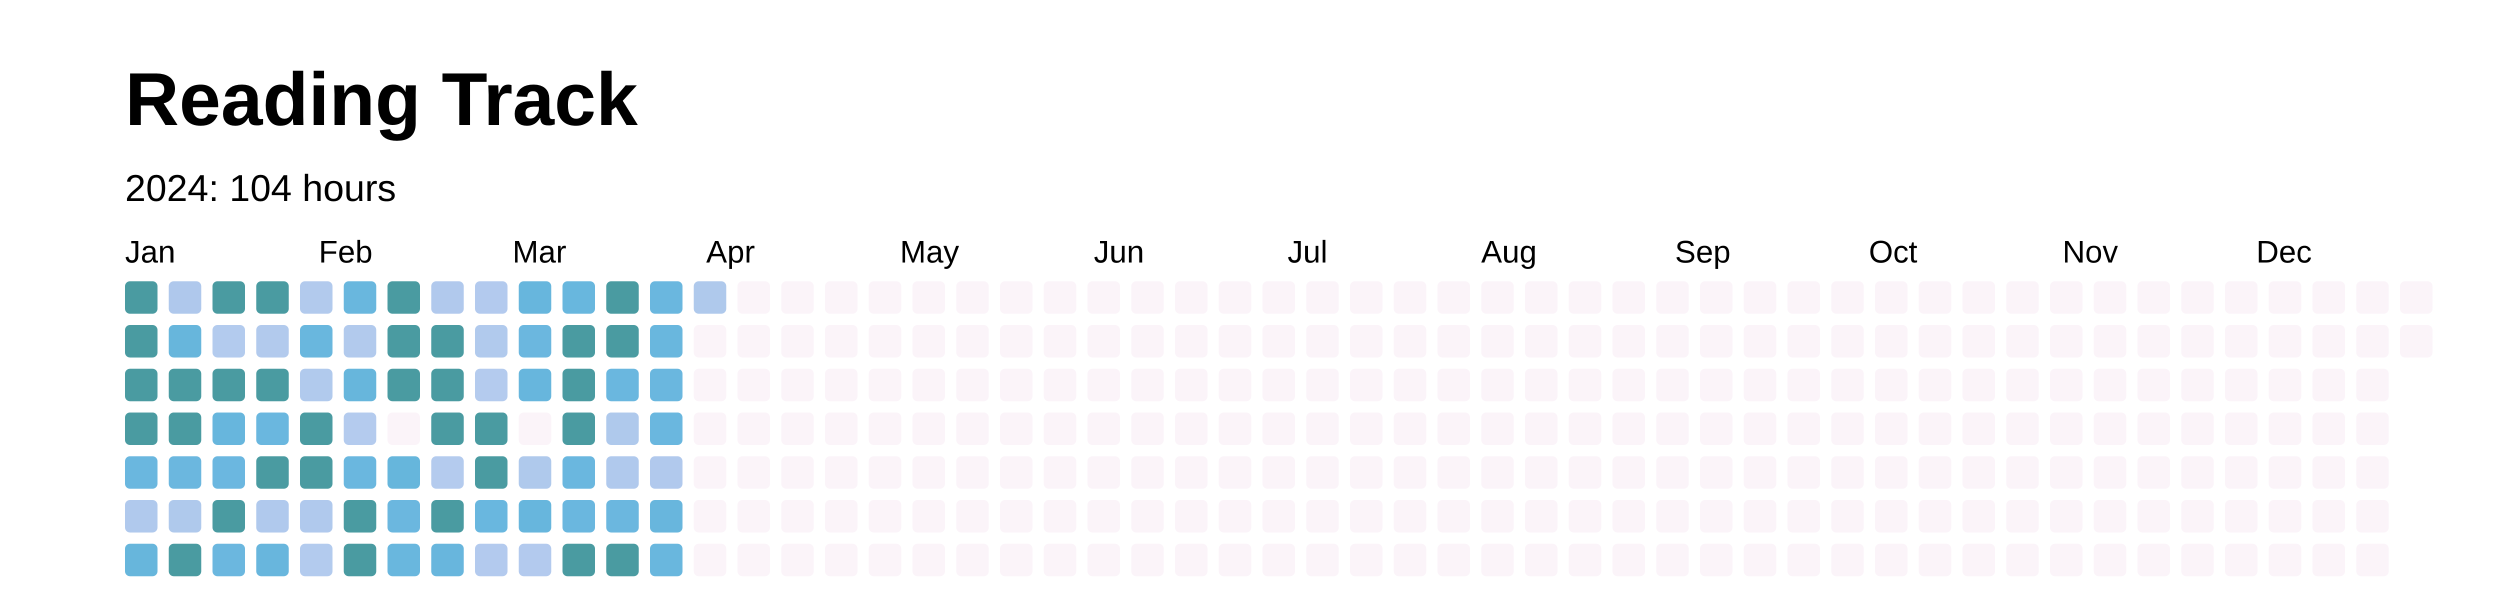
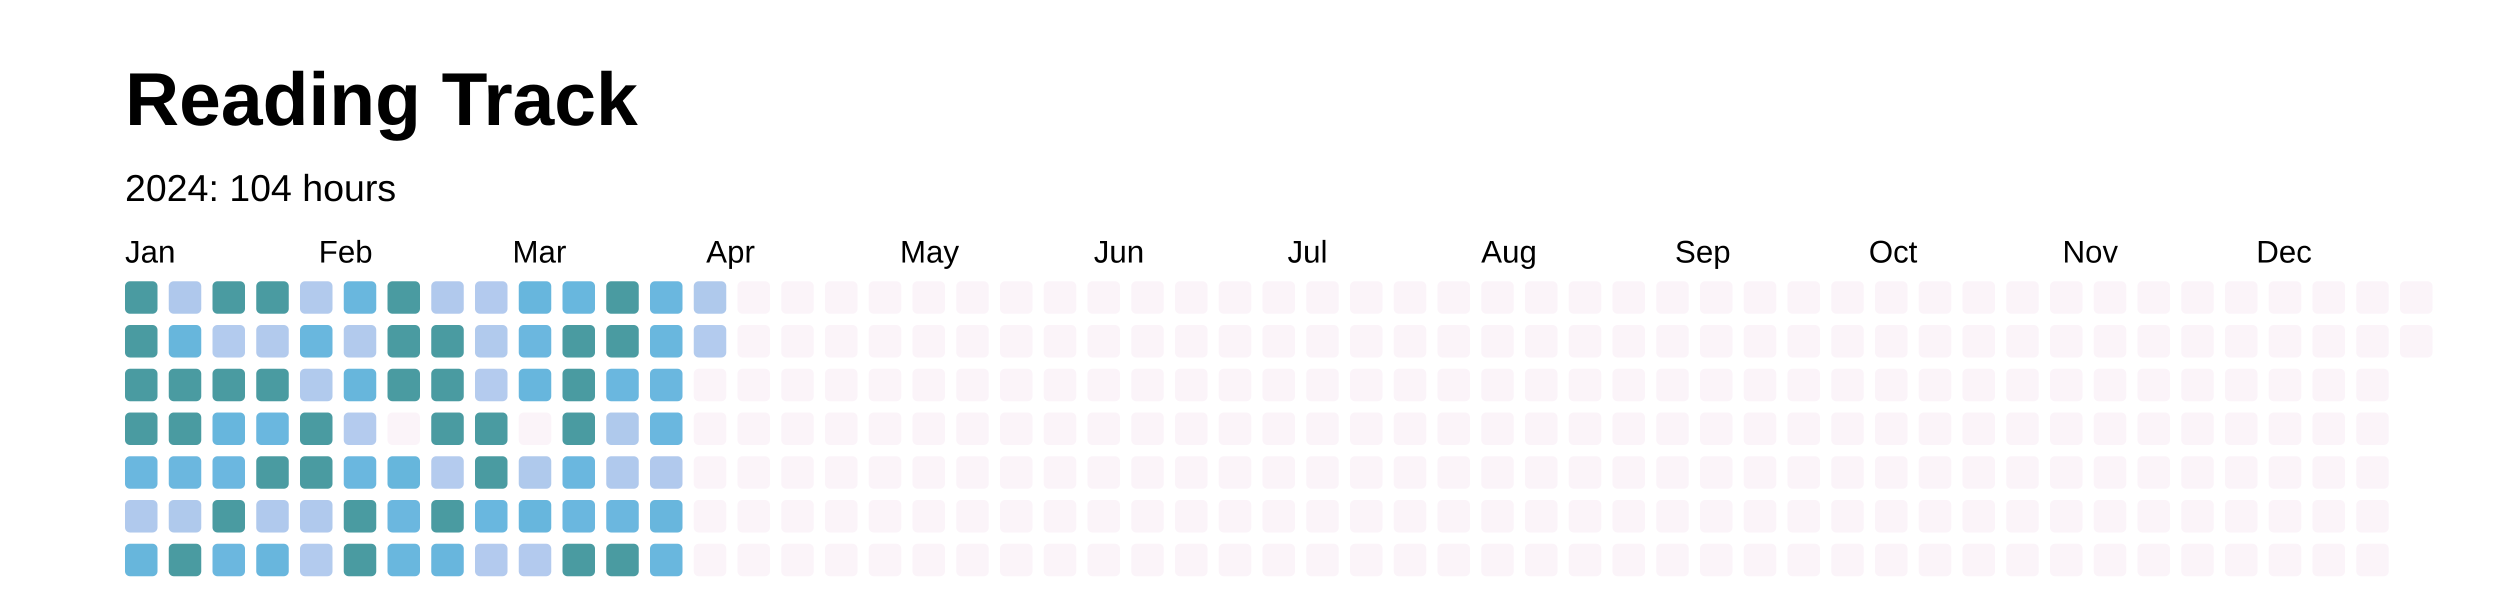
<svg xmlns="http://www.w3.org/2000/svg" baseProfile="full" height="48mm" version="1.1" viewBox="0,0,200,48" width="200mm">
  <defs />
  <rect fill="#FFFFFF" height="48" width="200" x="0" y="0" />
  <text fill="#000000" style="font-size:6px; font-family:Arial; font-weight:bold;" x="10" y="10">Reading Track</text>
  <text dominant-baseline="hanging" fill="#000000" style="font-size:3.0px; font-family:Arial;" x="10" y="14">2024: 104 hours</text>
  <text fill="#000000" style="font-size:2.5px; font-family:Arial" x="10.0" y="21.0">Jan</text>
  <text fill="#000000" style="font-size:2.5px; font-family:Arial" x="25.5" y="21.0">Feb</text>
  <text fill="#000000" style="font-size:2.5px; font-family:Arial" x="41.0" y="21.0">Mar</text>
  <text fill="#000000" style="font-size:2.5px; font-family:Arial" x="56.5" y="21.0">Apr</text>
  <text fill="#000000" style="font-size:2.5px; font-family:Arial" x="72.0" y="21.0">May</text>
  <text fill="#000000" style="font-size:2.5px; font-family:Arial" x="87.5" y="21.0">Jun</text>
  <text fill="#000000" style="font-size:2.5px; font-family:Arial" x="103.0" y="21.0">Jul</text>
  <text fill="#000000" style="font-size:2.5px; font-family:Arial" x="118.5" y="21.0">Aug</text>
  <text fill="#000000" style="font-size:2.5px; font-family:Arial" x="134.0" y="21.0">Sep</text>
  <text fill="#000000" style="font-size:2.5px; font-family:Arial" x="149.5" y="21.0">Oct</text>
  <text fill="#000000" style="font-size:2.5px; font-family:Arial" x="165.0" y="21.0">Nov</text>
  <text fill="#000000" style="font-size:2.5px; font-family:Arial" x="180.5" y="21.0">Dec</text>
  <rect fill="#4a9ba1" height="2.6" rx="0.4" ry="0.4" width="2.6" x="10.0" y="22.5" />
  <rect fill="#4a9ba1" height="2.6" rx="0.4" ry="0.4" width="2.6" x="10.0" y="26.0" />
  <rect fill="#4a9ba1" height="2.6" rx="0.4" ry="0.4" width="2.6" x="10.0" y="29.5" />
  <rect fill="#4a9ba1" height="2.6" rx="0.4" ry="0.4" width="2.6" x="10.0" y="33.0" />
  <rect fill="#6ab7df" height="2.6" rx="0.4" ry="0.4" width="2.6" x="10.0" y="36.5" />
  <rect fill="#b0c9ed" height="2.6" rx="0.4" ry="0.4" width="2.6" x="10.0" y="40.0" />
  <rect fill="#67b6dc" height="2.6" rx="0.4" ry="0.4" width="2.6" x="10.0" y="43.5" />
  <rect fill="#afc8ec" height="2.6" rx="0.4" ry="0.4" width="2.6" x="13.5" y="22.5" />
  <rect fill="#67b6dc" height="2.6" rx="0.4" ry="0.4" width="2.6" x="13.5" y="26.0" />
  <rect fill="#4a9ba1" height="2.6" rx="0.4" ry="0.4" width="2.6" x="13.5" y="29.5" />
  <rect fill="#4a9ba1" height="2.6" rx="0.4" ry="0.4" width="2.6" x="13.5" y="33.0" />
  <rect fill="#6bb7df" height="2.6" rx="0.4" ry="0.4" width="2.6" x="13.5" y="36.5" />
  <rect fill="#afc9ec" height="2.6" rx="0.4" ry="0.4" width="2.6" x="13.5" y="40.0" />
  <rect fill="#4a9ba1" height="2.6" rx="0.4" ry="0.4" width="2.6" x="13.5" y="43.5" />
  <rect fill="#4a9ba1" height="2.6" rx="0.4" ry="0.4" width="2.6" x="17.0" y="22.5" />
  <rect fill="#b3cbee" height="2.6" rx="0.4" ry="0.4" width="2.6" x="17.0" y="26.0" />
  <rect fill="#4a9ba1" height="2.6" rx="0.4" ry="0.4" width="2.6" x="17.0" y="29.5" />
  <rect fill="#67b6dd" height="2.6" rx="0.4" ry="0.4" width="2.6" x="17.0" y="33.0" />
  <rect fill="#6bb7e0" height="2.6" rx="0.4" ry="0.4" width="2.6" x="17.0" y="36.5" />
  <rect fill="#4a9ba1" height="2.6" rx="0.4" ry="0.4" width="2.6" x="17.0" y="40.0" />
  <rect fill="#6bb7df" height="2.6" rx="0.4" ry="0.4" width="2.6" x="17.0" y="43.5" />
  <rect fill="#4a9ba1" height="2.6" rx="0.4" ry="0.4" width="2.6" x="20.5" y="22.5" />
  <rect fill="#b2caed" height="2.6" rx="0.4" ry="0.4" width="2.6" x="20.5" y="26.0" />
  <rect fill="#4a9ba1" height="2.6" rx="0.4" ry="0.4" width="2.6" x="20.5" y="29.5" />
  <rect fill="#6ab7df" height="2.6" rx="0.4" ry="0.4" width="2.6" x="20.5" y="33.0" />
  <rect fill="#4a9ba1" height="2.6" rx="0.4" ry="0.4" width="2.6" x="20.5" y="36.5" />
  <rect fill="#b0c9ed" height="2.6" rx="0.4" ry="0.4" width="2.6" x="20.5" y="40.0" />
  <rect fill="#68b6dd" height="2.6" rx="0.4" ry="0.4" width="2.6" x="20.5" y="43.5" />
  <rect fill="#b2caed" height="2.6" rx="0.4" ry="0.4" width="2.6" x="24.0" y="22.5" />
  <rect fill="#69b7de" height="2.6" rx="0.4" ry="0.4" width="2.6" x="24.0" y="26.0" />
  <rect fill="#b1caed" height="2.6" rx="0.4" ry="0.4" width="2.6" x="24.0" y="29.5" />
  <rect fill="#4a9ba1" height="2.6" rx="0.4" ry="0.4" width="2.6" x="24.0" y="33.0" />
  <rect fill="#4a9ba1" height="2.6" rx="0.4" ry="0.4" width="2.6" x="24.0" y="36.5" />
  <rect fill="#b0c9ed" height="2.6" rx="0.4" ry="0.4" width="2.6" x="24.0" y="40.0" />
  <rect fill="#b3cbee" height="2.6" rx="0.4" ry="0.4" width="2.6" x="24.0" y="43.5" />
  <rect fill="#69b7de" height="2.6" rx="0.4" ry="0.4" width="2.6" x="27.5" y="22.5" />
  <rect fill="#b2caed" height="2.6" rx="0.4" ry="0.4" width="2.6" x="27.5" y="26.0" />
  <rect fill="#67b6dc" height="2.6" rx="0.4" ry="0.4" width="2.6" x="27.5" y="29.5" />
  <rect fill="#b4cbee" height="2.6" rx="0.4" ry="0.4" width="2.6" x="27.5" y="33.0" />
  <rect fill="#6ab7df" height="2.6" rx="0.4" ry="0.4" width="2.6" x="27.5" y="36.5" />
  <rect fill="#4a9ba1" height="2.6" rx="0.4" ry="0.4" width="2.6" x="27.5" y="40.0" />
  <rect fill="#4a9ba1" height="2.6" rx="0.4" ry="0.4" width="2.6" x="27.5" y="43.5" />
  <rect fill="#4a9ba1" height="2.6" rx="0.4" ry="0.4" width="2.6" x="31.0" y="22.5" />
  <rect fill="#4a9ba1" height="2.6" rx="0.4" ry="0.4" width="2.6" x="31.0" y="26.0" />
  <rect fill="#4a9ba1" height="2.6" rx="0.4" ry="0.4" width="2.6" x="31.0" y="29.5" />
  <rect fill="#FBF4F9" height="2.6" rx="0.4" ry="0.4" width="2.6" x="31.0" y="33.0" />
  <rect fill="#66b6dc" height="2.6" rx="0.4" ry="0.4" width="2.6" x="31.0" y="36.5" />
  <rect fill="#6bb7df" height="2.6" rx="0.4" ry="0.4" width="2.6" x="31.0" y="40.0" />
  <rect fill="#69b7de" height="2.6" rx="0.4" ry="0.4" width="2.6" x="31.0" y="43.5" />
  <rect fill="#b1c9ed" height="2.6" rx="0.4" ry="0.4" width="2.6" x="34.5" y="22.5" />
  <rect fill="#4a9ba1" height="2.6" rx="0.4" ry="0.4" width="2.6" x="34.5" y="26.0" />
  <rect fill="#4a9ba1" height="2.6" rx="0.4" ry="0.4" width="2.6" x="34.5" y="29.5" />
  <rect fill="#4a9ba1" height="2.6" rx="0.4" ry="0.4" width="2.6" x="34.5" y="33.0" />
  <rect fill="#b4cbee" height="2.6" rx="0.4" ry="0.4" width="2.6" x="34.5" y="36.5" />
  <rect fill="#4a9ba1" height="2.6" rx="0.4" ry="0.4" width="2.6" x="34.5" y="40.0" />
  <rect fill="#68b6dd" height="2.6" rx="0.4" ry="0.4" width="2.6" x="34.5" y="43.5" />
  <rect fill="#b3caee" height="2.6" rx="0.4" ry="0.4" width="2.6" x="38.0" y="22.5" />
  <rect fill="#b1caed" height="2.6" rx="0.4" ry="0.4" width="2.6" x="38.0" y="26.0" />
  <rect fill="#b4cbee" height="2.6" rx="0.4" ry="0.4" width="2.6" x="38.0" y="29.5" />
  <rect fill="#4a9ba1" height="2.6" rx="0.4" ry="0.4" width="2.6" x="38.0" y="33.0" />
  <rect fill="#4a9ba1" height="2.6" rx="0.4" ry="0.4" width="2.6" x="38.0" y="36.5" />
  <rect fill="#69b7df" height="2.6" rx="0.4" ry="0.4" width="2.6" x="38.0" y="40.0" />
  <rect fill="#b3caee" height="2.6" rx="0.4" ry="0.4" width="2.6" x="38.0" y="43.5" />
  <rect fill="#67b6dd" height="2.6" rx="0.4" ry="0.4" width="2.6" x="41.5" y="22.5" />
  <rect fill="#6bb7df" height="2.6" rx="0.4" ry="0.4" width="2.6" x="41.5" y="26.0" />
  <rect fill="#67b6dd" height="2.6" rx="0.4" ry="0.4" width="2.6" x="41.5" y="29.5" />
  <rect fill="#FBF4F9" height="2.6" rx="0.4" ry="0.4" width="2.6" x="41.5" y="33.0" />
  <rect fill="#afc9ec" height="2.6" rx="0.4" ry="0.4" width="2.6" x="41.5" y="36.5" />
  <rect fill="#67b6dd" height="2.6" rx="0.4" ry="0.4" width="2.6" x="41.5" y="40.0" />
  <rect fill="#b3caee" height="2.6" rx="0.4" ry="0.4" width="2.6" x="41.5" y="43.5" />
  <rect fill="#68b7de" height="2.6" rx="0.4" ry="0.4" width="2.6" x="45.0" y="22.5" />
  <rect fill="#4a9ba1" height="2.6" rx="0.4" ry="0.4" width="2.6" x="45.0" y="26.0" />
  <rect fill="#4a9ba1" height="2.6" rx="0.4" ry="0.4" width="2.6" x="45.0" y="29.5" />
  <rect fill="#4a9ba1" height="2.6" rx="0.4" ry="0.4" width="2.6" x="45.0" y="33.0" />
  <rect fill="#6ab7df" height="2.6" rx="0.4" ry="0.4" width="2.6" x="45.0" y="36.5" />
  <rect fill="#6ab7df" height="2.6" rx="0.4" ry="0.4" width="2.6" x="45.0" y="40.0" />
  <rect fill="#4a9ba1" height="2.6" rx="0.4" ry="0.4" width="2.6" x="45.0" y="43.5" />
  <rect fill="#4a9ba1" height="2.6" rx="0.4" ry="0.4" width="2.6" x="48.5" y="22.5" />
  <rect fill="#4a9ba1" height="2.6" rx="0.4" ry="0.4" width="2.6" x="48.5" y="26.0" />
  <rect fill="#6ab7df" height="2.6" rx="0.4" ry="0.4" width="2.6" x="48.5" y="29.5" />
  <rect fill="#afc9ec" height="2.6" rx="0.4" ry="0.4" width="2.6" x="48.5" y="33.0" />
  <rect fill="#b0c9ed" height="2.6" rx="0.4" ry="0.4" width="2.6" x="48.5" y="36.5" />
  <rect fill="#6bb7df" height="2.6" rx="0.4" ry="0.4" width="2.6" x="48.5" y="40.0" />
  <rect fill="#4a9ba1" height="2.6" rx="0.4" ry="0.4" width="2.6" x="48.5" y="43.5" />
  <rect fill="#6ab7df" height="2.6" rx="0.4" ry="0.4" width="2.6" x="52.0" y="22.5" />
  <rect fill="#69b7de" height="2.6" rx="0.4" ry="0.4" width="2.6" x="52.0" y="26.0" />
  <rect fill="#6ab7df" height="2.6" rx="0.4" ry="0.4" width="2.6" x="52.0" y="29.5" />
  <rect fill="#6ab7df" height="2.6" rx="0.4" ry="0.4" width="2.6" x="52.0" y="33.0" />
  <rect fill="#b1c9ed" height="2.6" rx="0.4" ry="0.4" width="2.6" x="52.0" y="36.5" />
  <rect fill="#68b6dd" height="2.6" rx="0.4" ry="0.4" width="2.6" x="52.0" y="40.0" />
  <rect fill="#69b7de" height="2.6" rx="0.4" ry="0.4" width="2.6" x="52.0" y="43.5" />
  <rect fill="#afc9ec" height="2.6" rx="0.4" ry="0.4" width="2.6" x="55.5" y="22.5" />
-   <rect fill="#FBF4F9" height="2.6" rx="0.4" ry="0.4" width="2.6" x="55.5" y="26.0" />
+   <rect fill="#b3cbee" height="2.6" rx="0.4" ry="0.4" width="2.6" x="55.5" y="26.0" />
  <rect fill="#FBF4F9" height="2.6" rx="0.4" ry="0.4" width="2.6" x="55.5" y="29.5" />
  <rect fill="#FBF4F9" height="2.6" rx="0.4" ry="0.4" width="2.6" x="55.5" y="33.0" />
  <rect fill="#FBF4F9" height="2.6" rx="0.4" ry="0.4" width="2.6" x="55.5" y="36.5" />
  <rect fill="#FBF4F9" height="2.6" rx="0.4" ry="0.4" width="2.6" x="55.5" y="40.0" />
  <rect fill="#FBF4F9" height="2.6" rx="0.4" ry="0.4" width="2.6" x="55.5" y="43.5" />
  <rect fill="#FBF4F9" height="2.6" rx="0.4" ry="0.4" width="2.6" x="59.0" y="22.5" />
  <rect fill="#FBF4F9" height="2.6" rx="0.4" ry="0.4" width="2.6" x="59.0" y="26.0" />
  <rect fill="#FBF4F9" height="2.6" rx="0.4" ry="0.4" width="2.6" x="59.0" y="29.5" />
  <rect fill="#FBF4F9" height="2.6" rx="0.4" ry="0.4" width="2.6" x="59.0" y="33.0" />
  <rect fill="#FBF4F9" height="2.6" rx="0.4" ry="0.4" width="2.6" x="59.0" y="36.5" />
  <rect fill="#FBF4F9" height="2.6" rx="0.4" ry="0.4" width="2.6" x="59.0" y="40.0" />
  <rect fill="#FBF4F9" height="2.6" rx="0.4" ry="0.4" width="2.6" x="59.0" y="43.5" />
  <rect fill="#FBF4F9" height="2.6" rx="0.4" ry="0.4" width="2.6" x="62.5" y="22.5" />
  <rect fill="#FBF4F9" height="2.6" rx="0.4" ry="0.4" width="2.6" x="62.5" y="26.0" />
  <rect fill="#FBF4F9" height="2.6" rx="0.4" ry="0.4" width="2.6" x="62.5" y="29.5" />
  <rect fill="#FBF4F9" height="2.6" rx="0.4" ry="0.4" width="2.6" x="62.5" y="33.0" />
  <rect fill="#FBF4F9" height="2.6" rx="0.4" ry="0.4" width="2.6" x="62.5" y="36.5" />
  <rect fill="#FBF4F9" height="2.6" rx="0.4" ry="0.4" width="2.6" x="62.5" y="40.0" />
  <rect fill="#FBF4F9" height="2.6" rx="0.4" ry="0.4" width="2.6" x="62.5" y="43.5" />
  <rect fill="#FBF4F9" height="2.6" rx="0.4" ry="0.4" width="2.6" x="66.0" y="22.5" />
  <rect fill="#FBF4F9" height="2.6" rx="0.4" ry="0.4" width="2.6" x="66.0" y="26.0" />
  <rect fill="#FBF4F9" height="2.6" rx="0.4" ry="0.4" width="2.6" x="66.0" y="29.5" />
  <rect fill="#FBF4F9" height="2.6" rx="0.4" ry="0.4" width="2.6" x="66.0" y="33.0" />
  <rect fill="#FBF4F9" height="2.6" rx="0.4" ry="0.4" width="2.6" x="66.0" y="36.5" />
  <rect fill="#FBF4F9" height="2.6" rx="0.4" ry="0.4" width="2.6" x="66.0" y="40.0" />
  <rect fill="#FBF4F9" height="2.6" rx="0.4" ry="0.4" width="2.6" x="66.0" y="43.5" />
  <rect fill="#FBF4F9" height="2.6" rx="0.4" ry="0.4" width="2.6" x="69.5" y="22.5" />
  <rect fill="#FBF4F9" height="2.6" rx="0.4" ry="0.4" width="2.6" x="69.5" y="26.0" />
  <rect fill="#FBF4F9" height="2.6" rx="0.4" ry="0.4" width="2.6" x="69.5" y="29.5" />
  <rect fill="#FBF4F9" height="2.6" rx="0.4" ry="0.4" width="2.6" x="69.5" y="33.0" />
  <rect fill="#FBF4F9" height="2.6" rx="0.4" ry="0.4" width="2.6" x="69.5" y="36.5" />
  <rect fill="#FBF4F9" height="2.6" rx="0.4" ry="0.4" width="2.6" x="69.5" y="40.0" />
  <rect fill="#FBF4F9" height="2.6" rx="0.4" ry="0.4" width="2.6" x="69.5" y="43.5" />
  <rect fill="#FBF4F9" height="2.6" rx="0.4" ry="0.4" width="2.6" x="73.0" y="22.5" />
  <rect fill="#FBF4F9" height="2.6" rx="0.4" ry="0.4" width="2.6" x="73.0" y="26.0" />
  <rect fill="#FBF4F9" height="2.6" rx="0.4" ry="0.4" width="2.6" x="73.0" y="29.5" />
  <rect fill="#FBF4F9" height="2.6" rx="0.4" ry="0.4" width="2.6" x="73.0" y="33.0" />
  <rect fill="#FBF4F9" height="2.6" rx="0.4" ry="0.4" width="2.6" x="73.0" y="36.5" />
  <rect fill="#FBF4F9" height="2.6" rx="0.4" ry="0.4" width="2.6" x="73.0" y="40.0" />
  <rect fill="#FBF4F9" height="2.6" rx="0.4" ry="0.4" width="2.6" x="73.0" y="43.5" />
  <rect fill="#FBF4F9" height="2.6" rx="0.4" ry="0.4" width="2.6" x="76.5" y="22.5" />
  <rect fill="#FBF4F9" height="2.6" rx="0.4" ry="0.4" width="2.6" x="76.5" y="26.0" />
  <rect fill="#FBF4F9" height="2.6" rx="0.4" ry="0.4" width="2.6" x="76.5" y="29.5" />
  <rect fill="#FBF4F9" height="2.6" rx="0.4" ry="0.4" width="2.6" x="76.5" y="33.0" />
  <rect fill="#FBF4F9" height="2.6" rx="0.4" ry="0.4" width="2.6" x="76.5" y="36.5" />
  <rect fill="#FBF4F9" height="2.6" rx="0.4" ry="0.4" width="2.6" x="76.5" y="40.0" />
  <rect fill="#FBF4F9" height="2.6" rx="0.4" ry="0.4" width="2.6" x="76.5" y="43.5" />
  <rect fill="#FBF4F9" height="2.6" rx="0.4" ry="0.4" width="2.6" x="80.0" y="22.5" />
  <rect fill="#FBF4F9" height="2.6" rx="0.4" ry="0.4" width="2.6" x="80.0" y="26.0" />
  <rect fill="#FBF4F9" height="2.6" rx="0.4" ry="0.4" width="2.6" x="80.0" y="29.5" />
  <rect fill="#FBF4F9" height="2.6" rx="0.4" ry="0.4" width="2.6" x="80.0" y="33.0" />
  <rect fill="#FBF4F9" height="2.6" rx="0.4" ry="0.4" width="2.6" x="80.0" y="36.5" />
  <rect fill="#FBF4F9" height="2.6" rx="0.4" ry="0.4" width="2.6" x="80.0" y="40.0" />
  <rect fill="#FBF4F9" height="2.6" rx="0.4" ry="0.4" width="2.6" x="80.0" y="43.5" />
  <rect fill="#FBF4F9" height="2.6" rx="0.4" ry="0.4" width="2.6" x="83.5" y="22.5" />
  <rect fill="#FBF4F9" height="2.6" rx="0.4" ry="0.4" width="2.6" x="83.5" y="26.0" />
  <rect fill="#FBF4F9" height="2.6" rx="0.4" ry="0.4" width="2.6" x="83.5" y="29.5" />
  <rect fill="#FBF4F9" height="2.6" rx="0.4" ry="0.4" width="2.6" x="83.5" y="33.0" />
  <rect fill="#FBF4F9" height="2.6" rx="0.4" ry="0.4" width="2.6" x="83.5" y="36.5" />
  <rect fill="#FBF4F9" height="2.6" rx="0.4" ry="0.4" width="2.6" x="83.5" y="40.0" />
  <rect fill="#FBF4F9" height="2.6" rx="0.4" ry="0.4" width="2.6" x="83.5" y="43.5" />
  <rect fill="#FBF4F9" height="2.6" rx="0.4" ry="0.4" width="2.6" x="87.0" y="22.5" />
  <rect fill="#FBF4F9" height="2.6" rx="0.4" ry="0.4" width="2.6" x="87.0" y="26.0" />
  <rect fill="#FBF4F9" height="2.6" rx="0.4" ry="0.4" width="2.6" x="87.0" y="29.5" />
  <rect fill="#FBF4F9" height="2.6" rx="0.4" ry="0.4" width="2.6" x="87.0" y="33.0" />
  <rect fill="#FBF4F9" height="2.6" rx="0.4" ry="0.4" width="2.6" x="87.0" y="36.5" />
  <rect fill="#FBF4F9" height="2.6" rx="0.4" ry="0.4" width="2.6" x="87.0" y="40.0" />
  <rect fill="#FBF4F9" height="2.6" rx="0.4" ry="0.4" width="2.6" x="87.0" y="43.5" />
  <rect fill="#FBF4F9" height="2.6" rx="0.4" ry="0.4" width="2.6" x="90.5" y="22.5" />
  <rect fill="#FBF4F9" height="2.6" rx="0.4" ry="0.4" width="2.6" x="90.5" y="26.0" />
  <rect fill="#FBF4F9" height="2.6" rx="0.4" ry="0.4" width="2.6" x="90.5" y="29.5" />
  <rect fill="#FBF4F9" height="2.6" rx="0.4" ry="0.4" width="2.6" x="90.5" y="33.0" />
  <rect fill="#FBF4F9" height="2.6" rx="0.4" ry="0.4" width="2.6" x="90.5" y="36.5" />
  <rect fill="#FBF4F9" height="2.6" rx="0.4" ry="0.4" width="2.6" x="90.5" y="40.0" />
  <rect fill="#FBF4F9" height="2.6" rx="0.4" ry="0.4" width="2.6" x="90.5" y="43.5" />
  <rect fill="#FBF4F9" height="2.6" rx="0.4" ry="0.4" width="2.6" x="94.0" y="22.5" />
  <rect fill="#FBF4F9" height="2.6" rx="0.4" ry="0.4" width="2.6" x="94.0" y="26.0" />
  <rect fill="#FBF4F9" height="2.6" rx="0.4" ry="0.4" width="2.6" x="94.0" y="29.5" />
  <rect fill="#FBF4F9" height="2.6" rx="0.4" ry="0.4" width="2.6" x="94.0" y="33.0" />
  <rect fill="#FBF4F9" height="2.6" rx="0.4" ry="0.4" width="2.6" x="94.0" y="36.5" />
  <rect fill="#FBF4F9" height="2.6" rx="0.4" ry="0.4" width="2.6" x="94.0" y="40.0" />
  <rect fill="#FBF4F9" height="2.6" rx="0.4" ry="0.4" width="2.6" x="94.0" y="43.5" />
  <rect fill="#FBF4F9" height="2.6" rx="0.4" ry="0.4" width="2.6" x="97.5" y="22.5" />
  <rect fill="#FBF4F9" height="2.6" rx="0.4" ry="0.4" width="2.6" x="97.5" y="26.0" />
  <rect fill="#FBF4F9" height="2.6" rx="0.4" ry="0.4" width="2.6" x="97.5" y="29.5" />
  <rect fill="#FBF4F9" height="2.6" rx="0.4" ry="0.4" width="2.6" x="97.5" y="33.0" />
  <rect fill="#FBF4F9" height="2.6" rx="0.4" ry="0.4" width="2.6" x="97.5" y="36.5" />
  <rect fill="#FBF4F9" height="2.6" rx="0.4" ry="0.4" width="2.6" x="97.5" y="40.0" />
  <rect fill="#FBF4F9" height="2.6" rx="0.4" ry="0.4" width="2.6" x="97.5" y="43.5" />
  <rect fill="#FBF4F9" height="2.6" rx="0.4" ry="0.4" width="2.6" x="101.0" y="22.5" />
  <rect fill="#FBF4F9" height="2.6" rx="0.4" ry="0.4" width="2.6" x="101.0" y="26.0" />
  <rect fill="#FBF4F9" height="2.6" rx="0.4" ry="0.4" width="2.6" x="101.0" y="29.5" />
  <rect fill="#FBF4F9" height="2.6" rx="0.4" ry="0.4" width="2.6" x="101.0" y="33.0" />
  <rect fill="#FBF4F9" height="2.6" rx="0.4" ry="0.4" width="2.6" x="101.0" y="36.5" />
  <rect fill="#FBF4F9" height="2.6" rx="0.4" ry="0.4" width="2.6" x="101.0" y="40.0" />
  <rect fill="#FBF4F9" height="2.6" rx="0.4" ry="0.4" width="2.6" x="101.0" y="43.5" />
  <rect fill="#FBF4F9" height="2.6" rx="0.4" ry="0.4" width="2.6" x="104.5" y="22.5" />
  <rect fill="#FBF4F9" height="2.6" rx="0.4" ry="0.4" width="2.6" x="104.5" y="26.0" />
  <rect fill="#FBF4F9" height="2.6" rx="0.4" ry="0.4" width="2.6" x="104.5" y="29.5" />
  <rect fill="#FBF4F9" height="2.6" rx="0.4" ry="0.4" width="2.6" x="104.5" y="33.0" />
  <rect fill="#FBF4F9" height="2.6" rx="0.4" ry="0.4" width="2.6" x="104.5" y="36.5" />
  <rect fill="#FBF4F9" height="2.6" rx="0.4" ry="0.4" width="2.6" x="104.5" y="40.0" />
  <rect fill="#FBF4F9" height="2.6" rx="0.4" ry="0.4" width="2.6" x="104.5" y="43.5" />
  <rect fill="#FBF4F9" height="2.6" rx="0.4" ry="0.4" width="2.6" x="108.0" y="22.5" />
  <rect fill="#FBF4F9" height="2.6" rx="0.4" ry="0.4" width="2.6" x="108.0" y="26.0" />
  <rect fill="#FBF4F9" height="2.6" rx="0.4" ry="0.4" width="2.6" x="108.0" y="29.5" />
  <rect fill="#FBF4F9" height="2.6" rx="0.4" ry="0.4" width="2.6" x="108.0" y="33.0" />
  <rect fill="#FBF4F9" height="2.6" rx="0.4" ry="0.4" width="2.6" x="108.0" y="36.5" />
  <rect fill="#FBF4F9" height="2.6" rx="0.4" ry="0.4" width="2.6" x="108.0" y="40.0" />
  <rect fill="#FBF4F9" height="2.6" rx="0.4" ry="0.4" width="2.6" x="108.0" y="43.5" />
  <rect fill="#FBF4F9" height="2.6" rx="0.4" ry="0.4" width="2.6" x="111.5" y="22.5" />
  <rect fill="#FBF4F9" height="2.6" rx="0.4" ry="0.4" width="2.6" x="111.5" y="26.0" />
  <rect fill="#FBF4F9" height="2.6" rx="0.4" ry="0.4" width="2.6" x="111.5" y="29.5" />
  <rect fill="#FBF4F9" height="2.6" rx="0.4" ry="0.4" width="2.6" x="111.5" y="33.0" />
  <rect fill="#FBF4F9" height="2.6" rx="0.4" ry="0.4" width="2.6" x="111.5" y="36.5" />
  <rect fill="#FBF4F9" height="2.6" rx="0.4" ry="0.4" width="2.6" x="111.5" y="40.0" />
  <rect fill="#FBF4F9" height="2.6" rx="0.4" ry="0.4" width="2.6" x="111.5" y="43.5" />
  <rect fill="#FBF4F9" height="2.6" rx="0.4" ry="0.4" width="2.6" x="115.0" y="22.5" />
  <rect fill="#FBF4F9" height="2.6" rx="0.4" ry="0.4" width="2.6" x="115.0" y="26.0" />
  <rect fill="#FBF4F9" height="2.6" rx="0.4" ry="0.4" width="2.6" x="115.0" y="29.5" />
  <rect fill="#FBF4F9" height="2.6" rx="0.4" ry="0.4" width="2.6" x="115.0" y="33.0" />
  <rect fill="#FBF4F9" height="2.6" rx="0.4" ry="0.4" width="2.6" x="115.0" y="36.5" />
  <rect fill="#FBF4F9" height="2.6" rx="0.4" ry="0.4" width="2.6" x="115.0" y="40.0" />
  <rect fill="#FBF4F9" height="2.6" rx="0.4" ry="0.4" width="2.6" x="115.0" y="43.5" />
  <rect fill="#FBF4F9" height="2.6" rx="0.4" ry="0.4" width="2.6" x="118.5" y="22.5" />
  <rect fill="#FBF4F9" height="2.6" rx="0.4" ry="0.4" width="2.6" x="118.5" y="26.0" />
  <rect fill="#FBF4F9" height="2.6" rx="0.4" ry="0.4" width="2.6" x="118.5" y="29.5" />
  <rect fill="#FBF4F9" height="2.6" rx="0.4" ry="0.4" width="2.6" x="118.5" y="33.0" />
  <rect fill="#FBF4F9" height="2.6" rx="0.4" ry="0.4" width="2.6" x="118.5" y="36.5" />
  <rect fill="#FBF4F9" height="2.6" rx="0.4" ry="0.4" width="2.6" x="118.5" y="40.0" />
  <rect fill="#FBF4F9" height="2.6" rx="0.4" ry="0.4" width="2.6" x="118.5" y="43.5" />
  <rect fill="#FBF4F9" height="2.6" rx="0.4" ry="0.4" width="2.6" x="122.0" y="22.5" />
  <rect fill="#FBF4F9" height="2.6" rx="0.4" ry="0.4" width="2.6" x="122.0" y="26.0" />
  <rect fill="#FBF4F9" height="2.6" rx="0.4" ry="0.4" width="2.6" x="122.0" y="29.5" />
  <rect fill="#FBF4F9" height="2.6" rx="0.4" ry="0.4" width="2.6" x="122.0" y="33.0" />
  <rect fill="#FBF4F9" height="2.6" rx="0.4" ry="0.4" width="2.6" x="122.0" y="36.5" />
  <rect fill="#FBF4F9" height="2.6" rx="0.4" ry="0.4" width="2.6" x="122.0" y="40.0" />
  <rect fill="#FBF4F9" height="2.6" rx="0.4" ry="0.4" width="2.6" x="122.0" y="43.5" />
  <rect fill="#FBF4F9" height="2.6" rx="0.4" ry="0.4" width="2.6" x="125.5" y="22.5" />
  <rect fill="#FBF4F9" height="2.6" rx="0.4" ry="0.4" width="2.6" x="125.5" y="26.0" />
  <rect fill="#FBF4F9" height="2.6" rx="0.4" ry="0.4" width="2.6" x="125.5" y="29.5" />
  <rect fill="#FBF4F9" height="2.6" rx="0.4" ry="0.4" width="2.6" x="125.5" y="33.0" />
  <rect fill="#FBF4F9" height="2.6" rx="0.4" ry="0.4" width="2.6" x="125.5" y="36.5" />
  <rect fill="#FBF4F9" height="2.6" rx="0.4" ry="0.4" width="2.6" x="125.5" y="40.0" />
  <rect fill="#FBF4F9" height="2.6" rx="0.4" ry="0.4" width="2.6" x="125.5" y="43.5" />
  <rect fill="#FBF4F9" height="2.6" rx="0.4" ry="0.4" width="2.6" x="129.0" y="22.5" />
  <rect fill="#FBF4F9" height="2.6" rx="0.4" ry="0.4" width="2.6" x="129.0" y="26.0" />
  <rect fill="#FBF4F9" height="2.6" rx="0.4" ry="0.4" width="2.6" x="129.0" y="29.5" />
  <rect fill="#FBF4F9" height="2.6" rx="0.4" ry="0.4" width="2.6" x="129.0" y="33.0" />
  <rect fill="#FBF4F9" height="2.6" rx="0.4" ry="0.4" width="2.6" x="129.0" y="36.5" />
  <rect fill="#FBF4F9" height="2.6" rx="0.4" ry="0.4" width="2.6" x="129.0" y="40.0" />
  <rect fill="#FBF4F9" height="2.6" rx="0.4" ry="0.4" width="2.6" x="129.0" y="43.5" />
  <rect fill="#FBF4F9" height="2.6" rx="0.4" ry="0.4" width="2.6" x="132.5" y="22.5" />
  <rect fill="#FBF4F9" height="2.6" rx="0.4" ry="0.4" width="2.6" x="132.5" y="26.0" />
  <rect fill="#FBF4F9" height="2.6" rx="0.4" ry="0.4" width="2.6" x="132.5" y="29.5" />
  <rect fill="#FBF4F9" height="2.6" rx="0.4" ry="0.4" width="2.6" x="132.5" y="33.0" />
  <rect fill="#FBF4F9" height="2.6" rx="0.4" ry="0.4" width="2.6" x="132.5" y="36.5" />
  <rect fill="#FBF4F9" height="2.6" rx="0.4" ry="0.4" width="2.6" x="132.5" y="40.0" />
  <rect fill="#FBF4F9" height="2.6" rx="0.4" ry="0.4" width="2.6" x="132.5" y="43.5" />
  <rect fill="#FBF4F9" height="2.6" rx="0.4" ry="0.4" width="2.6" x="136.0" y="22.5" />
  <rect fill="#FBF4F9" height="2.6" rx="0.4" ry="0.4" width="2.6" x="136.0" y="26.0" />
  <rect fill="#FBF4F9" height="2.6" rx="0.4" ry="0.4" width="2.6" x="136.0" y="29.5" />
  <rect fill="#FBF4F9" height="2.6" rx="0.4" ry="0.4" width="2.6" x="136.0" y="33.0" />
  <rect fill="#FBF4F9" height="2.6" rx="0.4" ry="0.4" width="2.6" x="136.0" y="36.5" />
  <rect fill="#FBF4F9" height="2.6" rx="0.4" ry="0.4" width="2.6" x="136.0" y="40.0" />
  <rect fill="#FBF4F9" height="2.6" rx="0.4" ry="0.4" width="2.6" x="136.0" y="43.5" />
  <rect fill="#FBF4F9" height="2.6" rx="0.4" ry="0.4" width="2.6" x="139.5" y="22.5" />
  <rect fill="#FBF4F9" height="2.6" rx="0.4" ry="0.4" width="2.6" x="139.5" y="26.0" />
  <rect fill="#FBF4F9" height="2.6" rx="0.4" ry="0.4" width="2.6" x="139.5" y="29.5" />
  <rect fill="#FBF4F9" height="2.6" rx="0.4" ry="0.4" width="2.6" x="139.5" y="33.0" />
  <rect fill="#FBF4F9" height="2.6" rx="0.4" ry="0.4" width="2.6" x="139.5" y="36.5" />
  <rect fill="#FBF4F9" height="2.6" rx="0.4" ry="0.4" width="2.6" x="139.5" y="40.0" />
  <rect fill="#FBF4F9" height="2.6" rx="0.4" ry="0.4" width="2.6" x="139.5" y="43.5" />
  <rect fill="#FBF4F9" height="2.6" rx="0.4" ry="0.4" width="2.6" x="143.0" y="22.5" />
  <rect fill="#FBF4F9" height="2.6" rx="0.4" ry="0.4" width="2.6" x="143.0" y="26.0" />
  <rect fill="#FBF4F9" height="2.6" rx="0.4" ry="0.4" width="2.6" x="143.0" y="29.5" />
  <rect fill="#FBF4F9" height="2.6" rx="0.4" ry="0.4" width="2.6" x="143.0" y="33.0" />
  <rect fill="#FBF4F9" height="2.6" rx="0.4" ry="0.4" width="2.6" x="143.0" y="36.5" />
  <rect fill="#FBF4F9" height="2.6" rx="0.4" ry="0.4" width="2.6" x="143.0" y="40.0" />
  <rect fill="#FBF4F9" height="2.6" rx="0.4" ry="0.4" width="2.6" x="143.0" y="43.5" />
  <rect fill="#FBF4F9" height="2.6" rx="0.4" ry="0.4" width="2.6" x="146.5" y="22.5" />
  <rect fill="#FBF4F9" height="2.6" rx="0.4" ry="0.4" width="2.6" x="146.5" y="26.0" />
  <rect fill="#FBF4F9" height="2.6" rx="0.4" ry="0.4" width="2.6" x="146.5" y="29.5" />
  <rect fill="#FBF4F9" height="2.6" rx="0.4" ry="0.4" width="2.6" x="146.5" y="33.0" />
  <rect fill="#FBF4F9" height="2.6" rx="0.4" ry="0.4" width="2.6" x="146.5" y="36.5" />
  <rect fill="#FBF4F9" height="2.6" rx="0.4" ry="0.4" width="2.6" x="146.5" y="40.0" />
  <rect fill="#FBF4F9" height="2.6" rx="0.4" ry="0.4" width="2.6" x="146.5" y="43.5" />
  <rect fill="#FBF4F9" height="2.6" rx="0.4" ry="0.4" width="2.6" x="150.0" y="22.5" />
  <rect fill="#FBF4F9" height="2.6" rx="0.4" ry="0.4" width="2.6" x="150.0" y="26.0" />
  <rect fill="#FBF4F9" height="2.6" rx="0.4" ry="0.4" width="2.6" x="150.0" y="29.5" />
  <rect fill="#FBF4F9" height="2.6" rx="0.4" ry="0.4" width="2.6" x="150.0" y="33.0" />
  <rect fill="#FBF4F9" height="2.6" rx="0.4" ry="0.4" width="2.6" x="150.0" y="36.5" />
  <rect fill="#FBF4F9" height="2.6" rx="0.4" ry="0.4" width="2.6" x="150.0" y="40.0" />
  <rect fill="#FBF4F9" height="2.6" rx="0.4" ry="0.4" width="2.6" x="150.0" y="43.5" />
  <rect fill="#FBF4F9" height="2.6" rx="0.4" ry="0.4" width="2.6" x="153.5" y="22.5" />
  <rect fill="#FBF4F9" height="2.6" rx="0.4" ry="0.4" width="2.6" x="153.5" y="26.0" />
  <rect fill="#FBF4F9" height="2.6" rx="0.4" ry="0.4" width="2.6" x="153.5" y="29.5" />
  <rect fill="#FBF4F9" height="2.6" rx="0.4" ry="0.4" width="2.6" x="153.5" y="33.0" />
  <rect fill="#FBF4F9" height="2.6" rx="0.4" ry="0.4" width="2.6" x="153.5" y="36.5" />
  <rect fill="#FBF4F9" height="2.6" rx="0.4" ry="0.4" width="2.6" x="153.5" y="40.0" />
  <rect fill="#FBF4F9" height="2.6" rx="0.4" ry="0.4" width="2.6" x="153.5" y="43.5" />
  <rect fill="#FBF4F9" height="2.6" rx="0.4" ry="0.4" width="2.6" x="157.0" y="22.5" />
  <rect fill="#FBF4F9" height="2.6" rx="0.4" ry="0.4" width="2.6" x="157.0" y="26.0" />
  <rect fill="#FBF4F9" height="2.6" rx="0.4" ry="0.4" width="2.6" x="157.0" y="29.5" />
  <rect fill="#FBF4F9" height="2.6" rx="0.4" ry="0.4" width="2.6" x="157.0" y="33.0" />
  <rect fill="#FBF4F9" height="2.6" rx="0.4" ry="0.4" width="2.6" x="157.0" y="36.5" />
  <rect fill="#FBF4F9" height="2.6" rx="0.4" ry="0.4" width="2.6" x="157.0" y="40.0" />
  <rect fill="#FBF4F9" height="2.6" rx="0.4" ry="0.4" width="2.6" x="157.0" y="43.5" />
  <rect fill="#FBF4F9" height="2.6" rx="0.4" ry="0.4" width="2.6" x="160.5" y="22.5" />
  <rect fill="#FBF4F9" height="2.6" rx="0.4" ry="0.4" width="2.6" x="160.5" y="26.0" />
  <rect fill="#FBF4F9" height="2.6" rx="0.4" ry="0.4" width="2.6" x="160.5" y="29.5" />
  <rect fill="#FBF4F9" height="2.6" rx="0.4" ry="0.4" width="2.6" x="160.5" y="33.0" />
  <rect fill="#FBF4F9" height="2.6" rx="0.4" ry="0.4" width="2.6" x="160.5" y="36.5" />
  <rect fill="#FBF4F9" height="2.6" rx="0.4" ry="0.4" width="2.6" x="160.5" y="40.0" />
  <rect fill="#FBF4F9" height="2.6" rx="0.4" ry="0.4" width="2.6" x="160.5" y="43.5" />
  <rect fill="#FBF4F9" height="2.6" rx="0.4" ry="0.4" width="2.6" x="164.0" y="22.5" />
  <rect fill="#FBF4F9" height="2.6" rx="0.4" ry="0.4" width="2.6" x="164.0" y="26.0" />
  <rect fill="#FBF4F9" height="2.6" rx="0.4" ry="0.4" width="2.6" x="164.0" y="29.5" />
  <rect fill="#FBF4F9" height="2.6" rx="0.4" ry="0.4" width="2.6" x="164.0" y="33.0" />
  <rect fill="#FBF4F9" height="2.6" rx="0.4" ry="0.4" width="2.6" x="164.0" y="36.5" />
  <rect fill="#FBF4F9" height="2.6" rx="0.4" ry="0.4" width="2.6" x="164.0" y="40.0" />
  <rect fill="#FBF4F9" height="2.6" rx="0.4" ry="0.4" width="2.6" x="164.0" y="43.5" />
  <rect fill="#FBF4F9" height="2.6" rx="0.4" ry="0.4" width="2.6" x="167.5" y="22.5" />
  <rect fill="#FBF4F9" height="2.6" rx="0.4" ry="0.4" width="2.6" x="167.5" y="26.0" />
  <rect fill="#FBF4F9" height="2.6" rx="0.4" ry="0.4" width="2.6" x="167.5" y="29.5" />
  <rect fill="#FBF4F9" height="2.6" rx="0.4" ry="0.4" width="2.6" x="167.5" y="33.0" />
  <rect fill="#FBF4F9" height="2.6" rx="0.4" ry="0.4" width="2.6" x="167.5" y="36.5" />
  <rect fill="#FBF4F9" height="2.6" rx="0.4" ry="0.4" width="2.6" x="167.5" y="40.0" />
  <rect fill="#FBF4F9" height="2.6" rx="0.4" ry="0.4" width="2.6" x="167.5" y="43.5" />
  <rect fill="#FBF4F9" height="2.6" rx="0.4" ry="0.4" width="2.6" x="171.0" y="22.5" />
  <rect fill="#FBF4F9" height="2.6" rx="0.4" ry="0.4" width="2.6" x="171.0" y="26.0" />
  <rect fill="#FBF4F9" height="2.6" rx="0.4" ry="0.4" width="2.6" x="171.0" y="29.5" />
  <rect fill="#FBF4F9" height="2.6" rx="0.4" ry="0.4" width="2.6" x="171.0" y="33.0" />
  <rect fill="#FBF4F9" height="2.6" rx="0.4" ry="0.4" width="2.6" x="171.0" y="36.5" />
  <rect fill="#FBF4F9" height="2.6" rx="0.4" ry="0.4" width="2.6" x="171.0" y="40.0" />
  <rect fill="#FBF4F9" height="2.6" rx="0.4" ry="0.4" width="2.6" x="171.0" y="43.5" />
  <rect fill="#FBF4F9" height="2.6" rx="0.4" ry="0.4" width="2.6" x="174.5" y="22.5" />
  <rect fill="#FBF4F9" height="2.6" rx="0.4" ry="0.4" width="2.6" x="174.5" y="26.0" />
  <rect fill="#FBF4F9" height="2.6" rx="0.4" ry="0.4" width="2.6" x="174.5" y="29.5" />
  <rect fill="#FBF4F9" height="2.6" rx="0.4" ry="0.4" width="2.6" x="174.5" y="33.0" />
  <rect fill="#FBF4F9" height="2.6" rx="0.4" ry="0.4" width="2.6" x="174.5" y="36.5" />
  <rect fill="#FBF4F9" height="2.6" rx="0.4" ry="0.4" width="2.6" x="174.5" y="40.0" />
  <rect fill="#FBF4F9" height="2.6" rx="0.4" ry="0.4" width="2.6" x="174.5" y="43.5" />
  <rect fill="#FBF4F9" height="2.6" rx="0.4" ry="0.4" width="2.6" x="178.0" y="22.5" />
  <rect fill="#FBF4F9" height="2.6" rx="0.4" ry="0.4" width="2.6" x="178.0" y="26.0" />
  <rect fill="#FBF4F9" height="2.6" rx="0.4" ry="0.4" width="2.6" x="178.0" y="29.5" />
  <rect fill="#FBF4F9" height="2.6" rx="0.4" ry="0.4" width="2.6" x="178.0" y="33.0" />
  <rect fill="#FBF4F9" height="2.6" rx="0.4" ry="0.4" width="2.6" x="178.0" y="36.5" />
  <rect fill="#FBF4F9" height="2.6" rx="0.4" ry="0.4" width="2.6" x="178.0" y="40.0" />
  <rect fill="#FBF4F9" height="2.6" rx="0.4" ry="0.4" width="2.6" x="178.0" y="43.5" />
  <rect fill="#FBF4F9" height="2.6" rx="0.4" ry="0.4" width="2.6" x="181.5" y="22.5" />
  <rect fill="#FBF4F9" height="2.6" rx="0.4" ry="0.4" width="2.6" x="181.5" y="26.0" />
  <rect fill="#FBF4F9" height="2.6" rx="0.4" ry="0.4" width="2.6" x="181.5" y="29.5" />
  <rect fill="#FBF4F9" height="2.6" rx="0.4" ry="0.4" width="2.6" x="181.5" y="33.0" />
  <rect fill="#FBF4F9" height="2.6" rx="0.4" ry="0.4" width="2.6" x="181.5" y="36.5" />
  <rect fill="#FBF4F9" height="2.6" rx="0.4" ry="0.4" width="2.6" x="181.5" y="40.0" />
  <rect fill="#FBF4F9" height="2.6" rx="0.4" ry="0.4" width="2.6" x="181.5" y="43.5" />
  <rect fill="#FBF4F9" height="2.6" rx="0.4" ry="0.4" width="2.6" x="185.0" y="22.5" />
  <rect fill="#FBF4F9" height="2.6" rx="0.4" ry="0.4" width="2.6" x="185.0" y="26.0" />
  <rect fill="#FBF4F9" height="2.6" rx="0.4" ry="0.4" width="2.6" x="185.0" y="29.5" />
  <rect fill="#FBF4F9" height="2.6" rx="0.4" ry="0.4" width="2.6" x="185.0" y="33.0" />
  <rect fill="#FBF4F9" height="2.6" rx="0.4" ry="0.4" width="2.6" x="185.0" y="36.5" />
  <rect fill="#FBF4F9" height="2.6" rx="0.4" ry="0.4" width="2.6" x="185.0" y="40.0" />
  <rect fill="#FBF4F9" height="2.6" rx="0.4" ry="0.4" width="2.6" x="185.0" y="43.5" />
  <rect fill="#FBF4F9" height="2.6" rx="0.4" ry="0.4" width="2.6" x="188.5" y="22.5" />
  <rect fill="#FBF4F9" height="2.6" rx="0.4" ry="0.4" width="2.6" x="188.5" y="26.0" />
  <rect fill="#FBF4F9" height="2.6" rx="0.4" ry="0.4" width="2.6" x="188.5" y="29.5" />
  <rect fill="#FBF4F9" height="2.6" rx="0.4" ry="0.4" width="2.6" x="188.5" y="33.0" />
  <rect fill="#FBF4F9" height="2.6" rx="0.4" ry="0.4" width="2.6" x="188.5" y="36.5" />
  <rect fill="#FBF4F9" height="2.6" rx="0.4" ry="0.4" width="2.6" x="188.5" y="40.0" />
  <rect fill="#FBF4F9" height="2.6" rx="0.4" ry="0.4" width="2.6" x="188.5" y="43.5" />
  <rect fill="#FBF4F9" height="2.6" rx="0.4" ry="0.4" width="2.6" x="192.0" y="22.5" />
  <rect fill="#FBF4F9" height="2.6" rx="0.4" ry="0.4" width="2.6" x="192.0" y="26.0" />
</svg>
